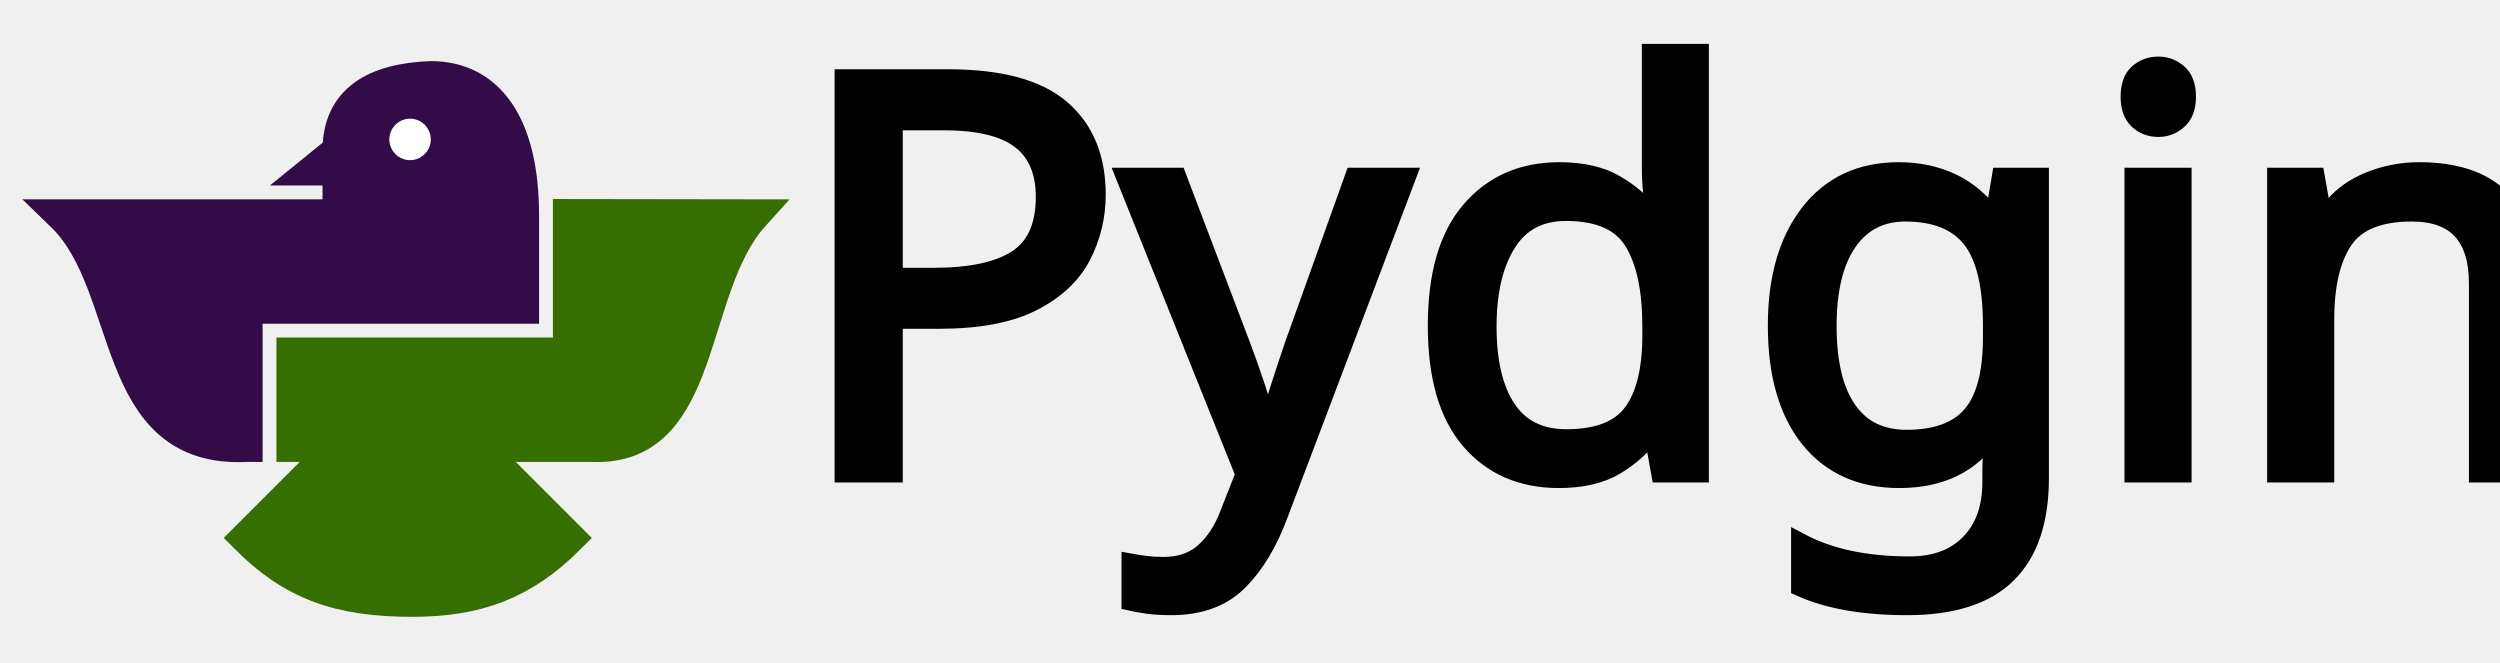
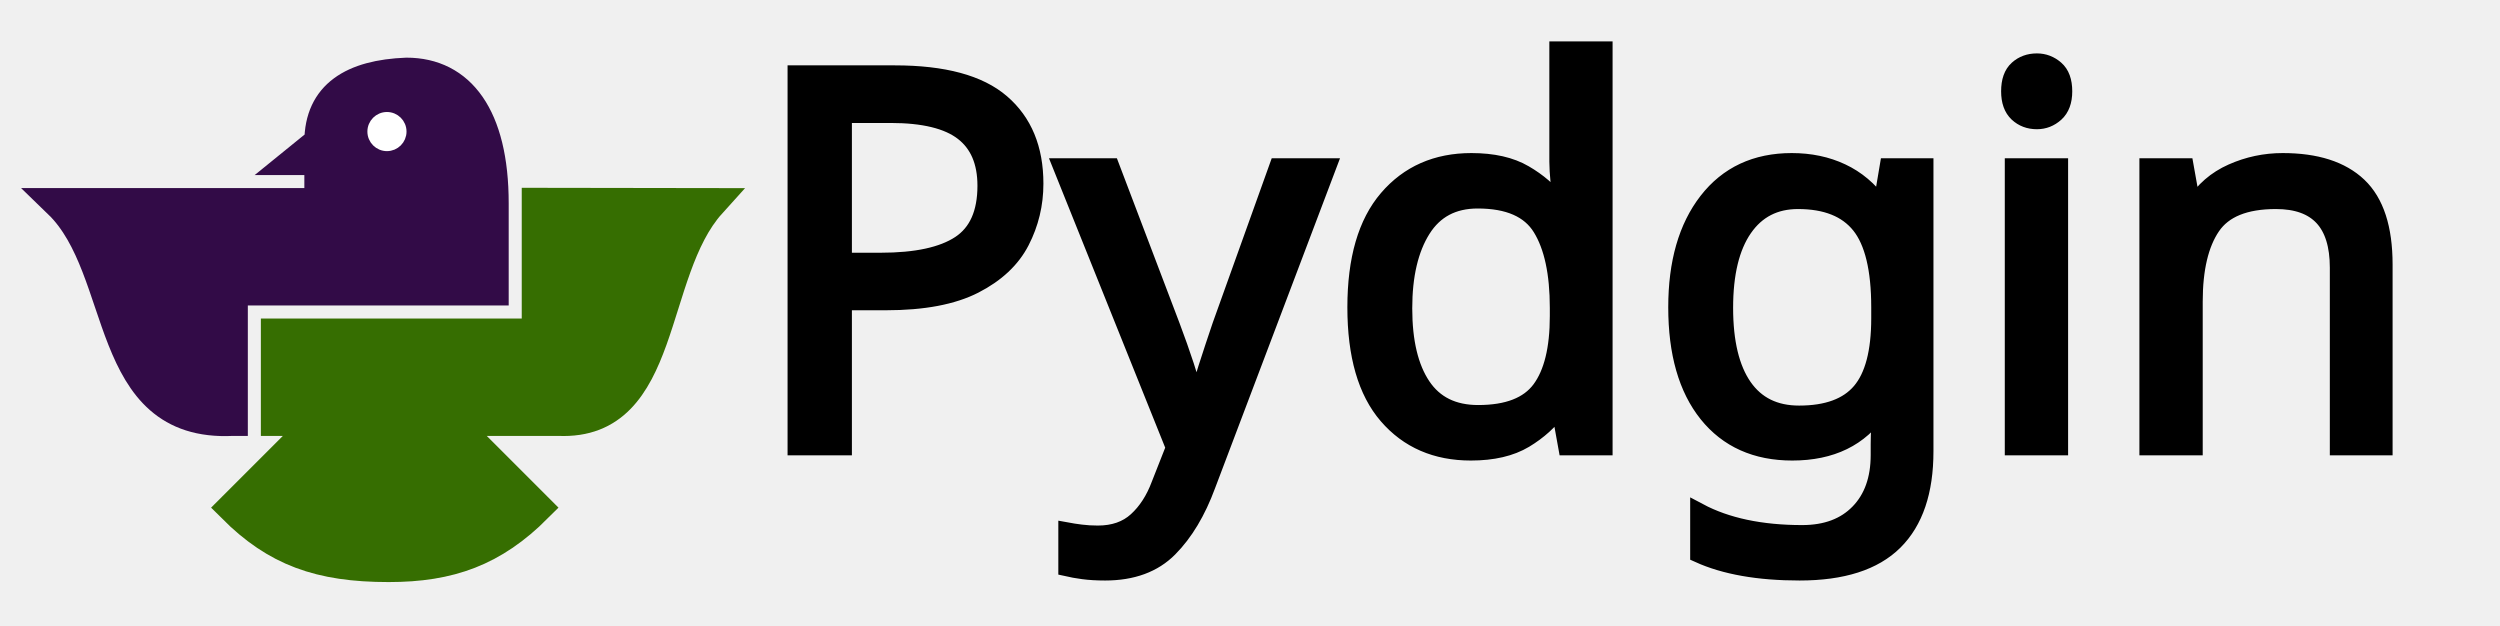
- <svg xmlns="http://www.w3.org/2000/svg" xmlns:xlink="http://www.w3.org/1999/xlink" version="1.0" width="542.604" height="143.876" id="svg2">
+ <svg xmlns="http://www.w3.org/2000/svg" xmlns:xlink="http://www.w3.org/1999/xlink" version="1.0" width="575" height="143.876" id="svg2">
  <defs id="defs4">
    <marker refX="0" refY="0" orient="auto" id="TriangleOutL" style="overflow:visible">
      <path d="m 5.77,0 -8.65,5 0,-10 8.65,5 z" transform="scale(0.8,0.8)" id="path3657" style="fill-rule:evenodd;stroke:#000000;stroke-width:1pt;marker-start:none" />
    </marker>
    <marker refX="0" refY="0" orient="auto" id="TriangleOutLw" style="overflow:visible">
      <path d="m 5.77,0 -8.65,5 0,-10 8.65,5 z" transform="scale(0.8,0.8)" id="path4295" style="fill:#ff0000;fill-rule:evenodd;stroke:#ff0000;stroke-width:1pt;marker-start:none" />
    </marker>
    <radialGradient cx="61.519" cy="132.286" r="29.037" fx="61.519" fy="132.286" id="radialGradient1480" xlink:href="#linearGradient2795" gradientUnits="userSpaceOnUse" gradientTransform="matrix(2.382716e-8,-0.296405,1.43676,4.683673e-7,365.2245,563.4502)" />
    <linearGradient x1="26.649" y1="20.604" x2="135.665" y2="114.398" id="linearGradient1478" xlink:href="#linearGradient4689" gradientUnits="userSpaceOnUse" gradientTransform="matrix(0.562541,0,0,0.567972,353.056,328.9714)" />
    <linearGradient x1="150.961" y1="192.352" x2="112.031" y2="137.273" id="linearGradient1475" xlink:href="#linearGradient4671" gradientUnits="userSpaceOnUse" gradientTransform="matrix(0.562541,0,0,0.567972,353.056,328.9714)" />
    <radialGradient cx="61.519" cy="132.286" r="29.037" fx="61.519" fy="132.286" id="radialGradient2801" xlink:href="#linearGradient2795" gradientUnits="userSpaceOnUse" gradientTransform="matrix(1,0,0,0.177966,0,108.7434)" />
    <linearGradient x1="172.942" y1="76.176" x2="26.67" y2="76.313" id="linearGradient2258" xlink:href="#linearGradient4689" gradientUnits="userSpaceOnUse" gradientTransform="matrix(0.562541,0,0,0.567972,-11.5974,-7.60954)" />
    <linearGradient x1="224.24" y1="144.757" x2="-65.309" y2="144.757" id="linearGradient2255" xlink:href="#linearGradient4671" gradientUnits="userSpaceOnUse" gradientTransform="matrix(0.562541,0,0,0.567972,-11.5974,-7.60954)" />
    <linearGradient x1="224.24" y1="144.757" x2="-65.309" y2="144.757" id="linearGradient2250" xlink:href="#linearGradient4671" gradientUnits="userSpaceOnUse" gradientTransform="translate(100.2702,99.61116)" />
    <linearGradient x1="172.942" y1="77.476" x2="26.67" y2="76.313" id="linearGradient2248" xlink:href="#linearGradient4689" gradientUnits="userSpaceOnUse" gradientTransform="translate(100.2702,99.61116)" />
    <linearGradient x1="224.24" y1="144.757" x2="-65.309" y2="144.757" id="linearGradient2589" xlink:href="#linearGradient4671" gradientUnits="userSpaceOnUse" gradientTransform="translate(100.2702,99.61116)" />
    <linearGradient x1="172.942" y1="77.476" x2="26.67" y2="76.313" id="linearGradient2587" xlink:href="#linearGradient4689" gradientUnits="userSpaceOnUse" gradientTransform="translate(100.2702,99.61116)" />
    <linearGradient x1="172.942" y1="77.476" x2="26.67" y2="76.313" id="linearGradient2990" xlink:href="#linearGradient4689" gradientUnits="userSpaceOnUse" gradientTransform="translate(100.2702,99.61116)" />
    <linearGradient x1="224.24" y1="144.757" x2="-65.309" y2="144.757" id="linearGradient2987" xlink:href="#linearGradient4671" gradientUnits="userSpaceOnUse" gradientTransform="translate(100.2702,99.61116)" />
    <linearGradient id="linearGradient4689">
      <stop id="stop4691" style="stop-color:#5a9fd4;stop-opacity:1" offset="0" />
      <stop id="stop4693" style="stop-color:#306998;stop-opacity:1" offset="1" />
    </linearGradient>
    <linearGradient id="linearGradient4671">
      <stop id="stop4673" style="stop-color:#ffd43b;stop-opacity:1" offset="0" />
      <stop id="stop4675" style="stop-color:#ffe873;stop-opacity:1" offset="1" />
    </linearGradient>
    <linearGradient id="linearGradient3236">
      <stop id="stop3244" style="stop-color:#f4f4f4;stop-opacity:1" offset="0" />
      <stop id="stop3240" style="stop-color:#ffffff;stop-opacity:1" offset="1" />
    </linearGradient>
    <linearGradient id="linearGradient3676">
      <stop id="stop3678" style="stop-color:#b2b2b2;stop-opacity:0.5" offset="0" />
      <stop id="stop3680" style="stop-color:#b3b3b3;stop-opacity:0" offset="1" />
    </linearGradient>
    <linearGradient id="linearGradient2787">
      <stop id="stop2789" style="stop-color:#7f7f7f;stop-opacity:0.5" offset="0" />
      <stop id="stop2791" style="stop-color:#7f7f7f;stop-opacity:0" offset="1" />
    </linearGradient>
    <linearGradient id="linearGradient2795">
      <stop id="stop2797" style="stop-color:#b8b8b8;stop-opacity:0.498" offset="0" />
      <stop id="stop2799" style="stop-color:#7f7f7f;stop-opacity:0" offset="1" />
    </linearGradient>
    <radialGradient cx="61.519" cy="132.286" r="29.037" fx="61.519" fy="132.286" id="radialGradient3182" xlink:href="#linearGradient2795" gradientUnits="userSpaceOnUse" gradientTransform="matrix(2.382716e-8,-0.296405,1.43676,4.683673e-7,365.2245,378.8895)" />
    <linearGradient x1="150.961" y1="192.352" x2="112.031" y2="137.273" id="linearGradient3187" xlink:href="#linearGradient4671" gradientUnits="userSpaceOnUse" gradientTransform="matrix(0.562541,0,0,0.567972,417.7646,446.9172)" />
    <linearGradient x1="26.649" y1="20.604" x2="135.665" y2="114.398" id="linearGradient3190" xlink:href="#linearGradient4689" gradientUnits="userSpaceOnUse" gradientTransform="matrix(0.562541,0,0,0.567972,417.7646,446.9172)" />
    <linearGradient x1="26.649" y1="20.604" x2="135.665" y2="114.398" id="linearGradient3262" xlink:href="#linearGradient4689" gradientUnits="userSpaceOnUse" gradientTransform="matrix(0.562541,0,0,0.567972,353.056,198.9714)" />
    <linearGradient x1="150.961" y1="192.352" x2="112.031" y2="137.273" id="linearGradient3264" xlink:href="#linearGradient4671" gradientUnits="userSpaceOnUse" gradientTransform="matrix(0.562541,0,0,0.567972,353.056,198.9714)" />
    <radialGradient cx="61.519" cy="132.286" r="29.037" fx="61.519" fy="132.286" id="radialGradient3266" xlink:href="#linearGradient2795" gradientUnits="userSpaceOnUse" gradientTransform="matrix(2.382716e-8,-0.296405,1.43676,4.683673e-7,365.2245,402.862)" />
    <linearGradient x1="150.961" y1="192.352" x2="112.031" y2="137.273" id="linearGradient3271" xlink:href="#linearGradient4671" gradientUnits="userSpaceOnUse" gradientTransform="matrix(0.562541,0,0,0.567972,417.7646,446.9172)" />
    <linearGradient x1="26.649" y1="20.604" x2="135.665" y2="114.398" id="linearGradient3274" xlink:href="#linearGradient4689" gradientUnits="userSpaceOnUse" gradientTransform="matrix(0.562541,0,0,0.567972,417.7646,446.9172)" />
    <linearGradient x1="26.649" y1="20.604" x2="135.665" y2="114.398" id="linearGradient3286" xlink:href="#linearGradient4689" gradientUnits="userSpaceOnUse" gradientTransform="matrix(0.523403,0,0,0.5306063,395.5963,439.4697)" />
    <linearGradient x1="150.961" y1="192.352" x2="112.031" y2="137.273" id="linearGradient3288" xlink:href="#linearGradient4671" gradientUnits="userSpaceOnUse" gradientTransform="matrix(0.523403,0,0,0.5306063,395.5963,439.4697)" />
    <linearGradient x1="150.961" y1="192.352" x2="112.031" y2="137.273" id="linearGradient3291" xlink:href="#linearGradient4671" gradientUnits="userSpaceOnUse" gradientTransform="matrix(0.562541,0,0,0.567972,417.7646,446.9171)" />
    <radialGradient cx="61.519" cy="132.286" r="29.037" fx="61.519" fy="132.286" id="radialGradient3309" xlink:href="#linearGradient2795" gradientUnits="userSpaceOnUse" gradientTransform="matrix(2.382716e-8,-0.296405,1.43676,4.683673e-7,-646.1488,-158.1539)" />
  </defs>
  <g transform="translate(-45.5,-652.24)" id="g3892" style="display:inline">
    <path d="m 99,749 0,3.5 0,-13.5 0,-20 40,0 20,0 0,-20 c 0,-20 -7.693,-29.99 -20,-30 -12.304,0.48 -20,5.075 -20,15.9 L 113.948,689 119,689 l 0,10 -20,0 -40,0 c 15.871,15.362 10,51.475 40,50 z" id="path3896" style="fill:#320b47;fill-opacity:1;stroke:#320b47;stroke-width:7;stroke-miterlimit:4;stroke-opacity:1;stroke-dasharray:none" />
    <path d="m 159,749 15,0 c 25,1.082 20.673,-34.13 35,-50 l -40,-0.062 0,30.062 -40,0 -20,0 0,20 10,0 -20,20 c 10,10 20,13.616 35.9,13.616 C 149,782.616 159,779 169,769 l -20,-20 z" id="path3898" style="fill:#366e01;fill-opacity:1;stroke:#366e01;stroke-width:7;stroke-miterlimit:4;stroke-opacity:1;stroke-dasharray:none" />
    <path d="m 265.909,190 a 5.909,5.909 0 1 1 -11.818,0 5.909,5.909 0 1 1 11.818,0 z" transform="matrix(0.5923074,0,0,0.5923074,-19.49993,569.9616)" id="path3900" style="fill:#ffffff;fill-opacity:1;stroke:#ffffff;stroke-width:3.377;stroke-miterlimit:4;stroke-opacity:1;stroke-dasharray:none" />
  </g>
  <g transform="translate(3.5,-3.239999)" id="layer2" style="display:inline">
    <text x="168" y="105.96" id="text4376" xml:space="preserve" style="font-size:120px;font-style:normal;font-variant:normal;font-weight:normal;font-stretch:normal;line-height:125%;letter-spacing:0px;word-spacing:0px;fill:#000000;fill-opacity:1;stroke:#000000;stroke-width:4;stroke-miterlimit:4;stroke-opacity:1;stroke-dasharray:none;font-family:Corbel;-inkscape-font-specification:Avenir">
      <tspan x="168" y="105.96" id="tspan4378" style="font-size:120px;font-style:normal;font-variant:normal;font-weight:normal;font-stretch:normal;stroke:#000000;stroke-width:4;stroke-miterlimit:4;stroke-opacity:1;stroke-dasharray:none;font-family:Avenir;-inkscape-font-specification:Avenir">Pydgin</tspan>
    </text>
  </g>
</svg>
